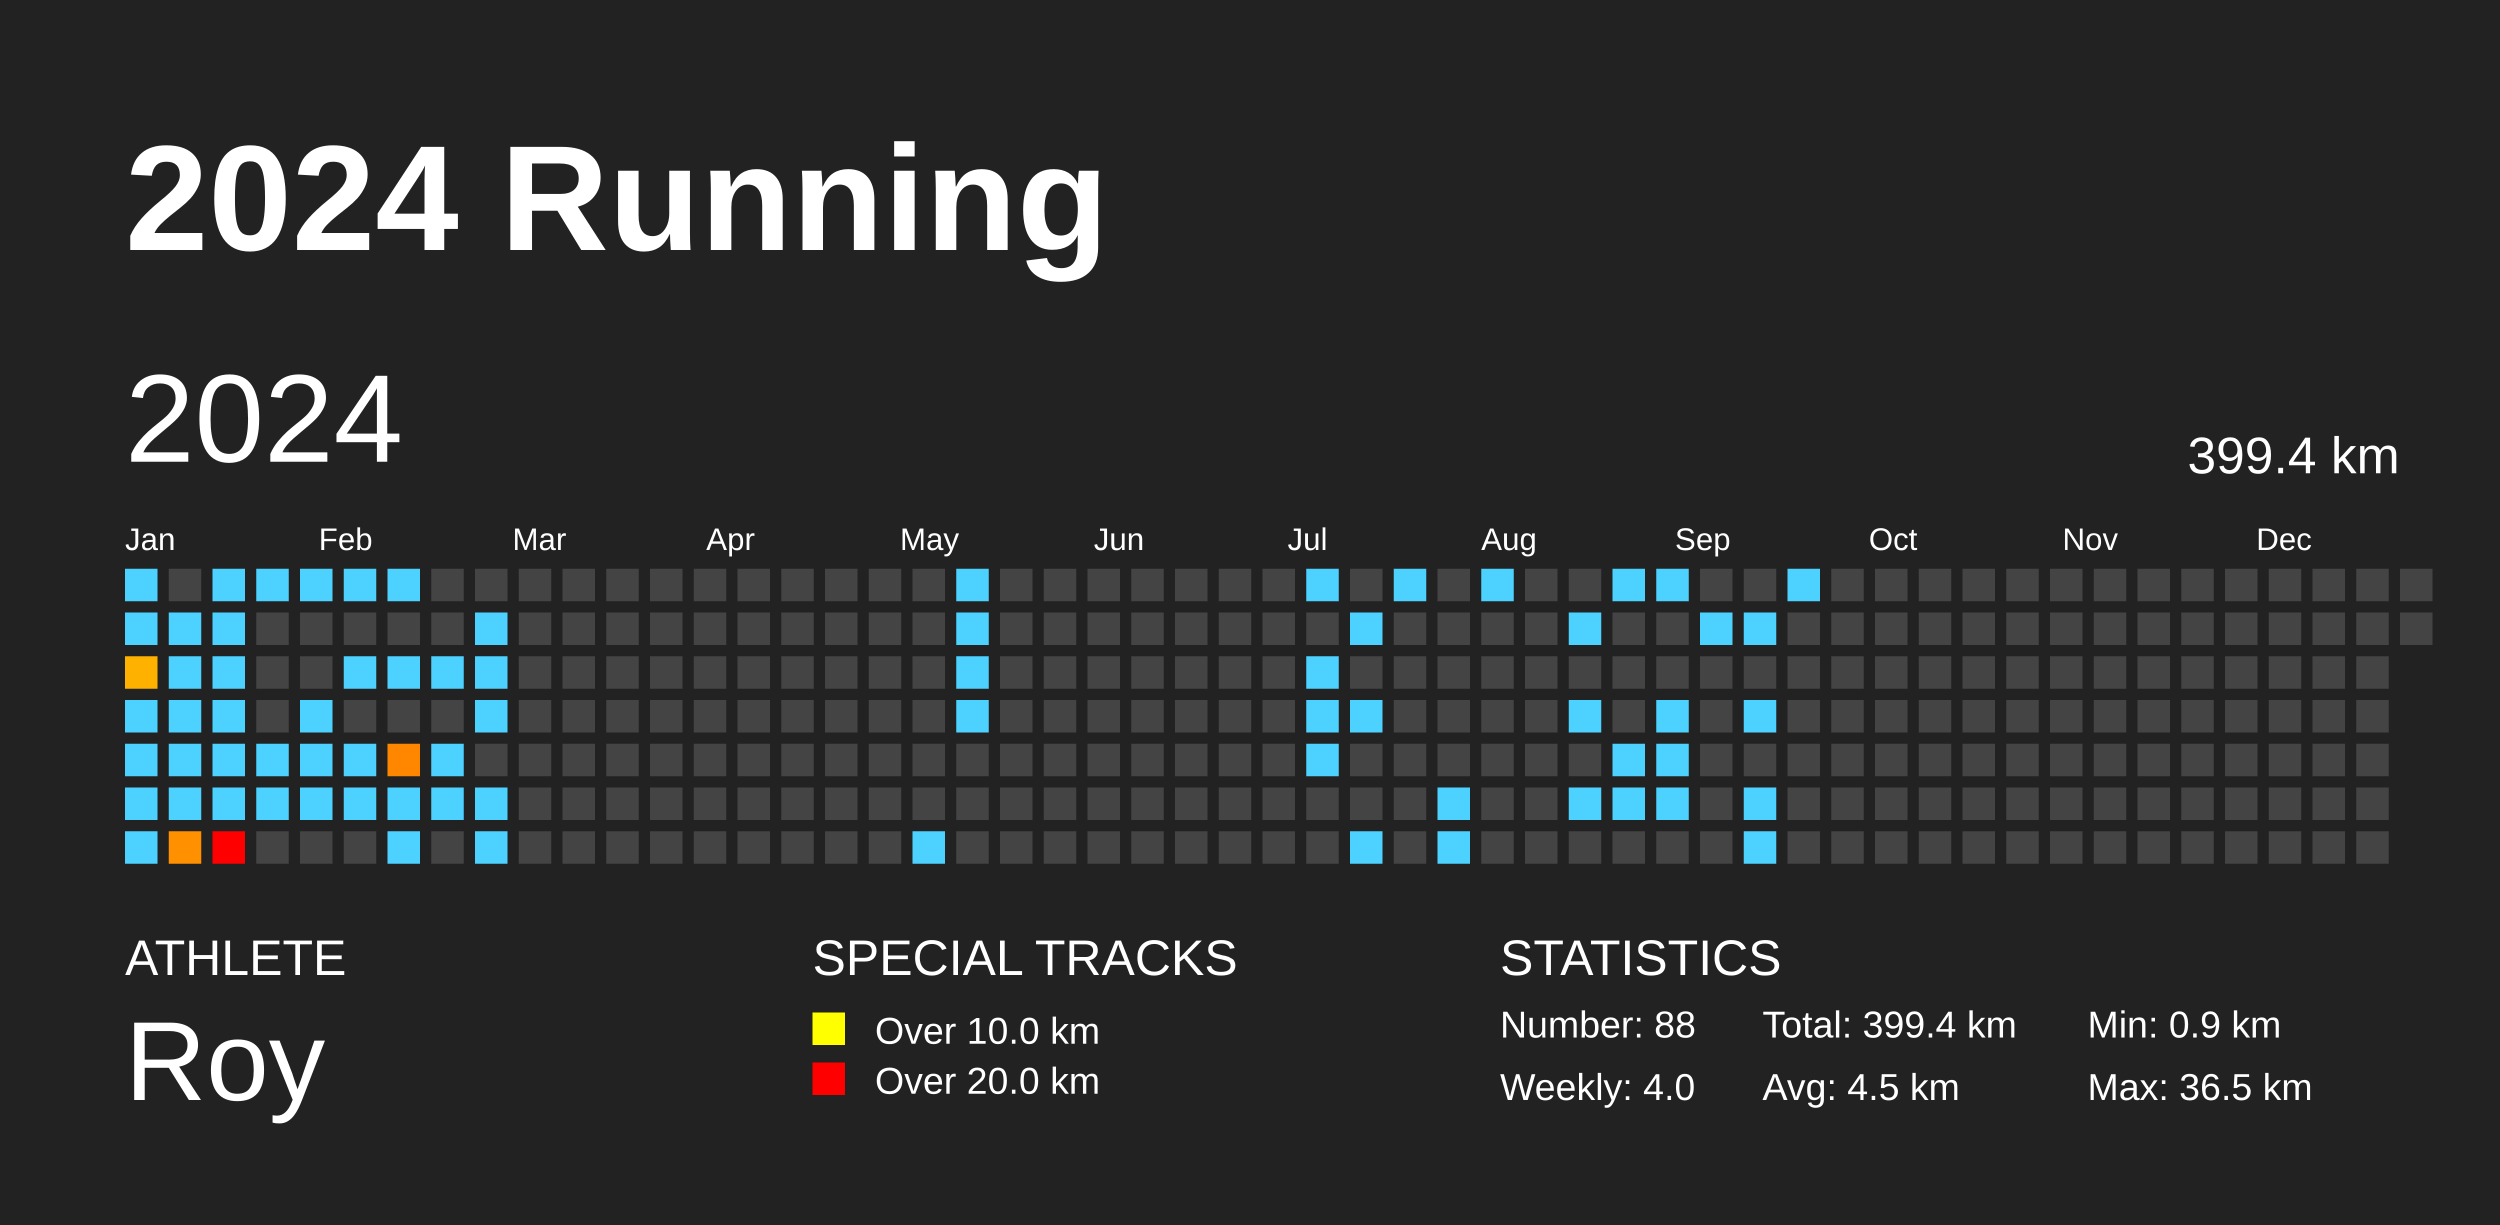
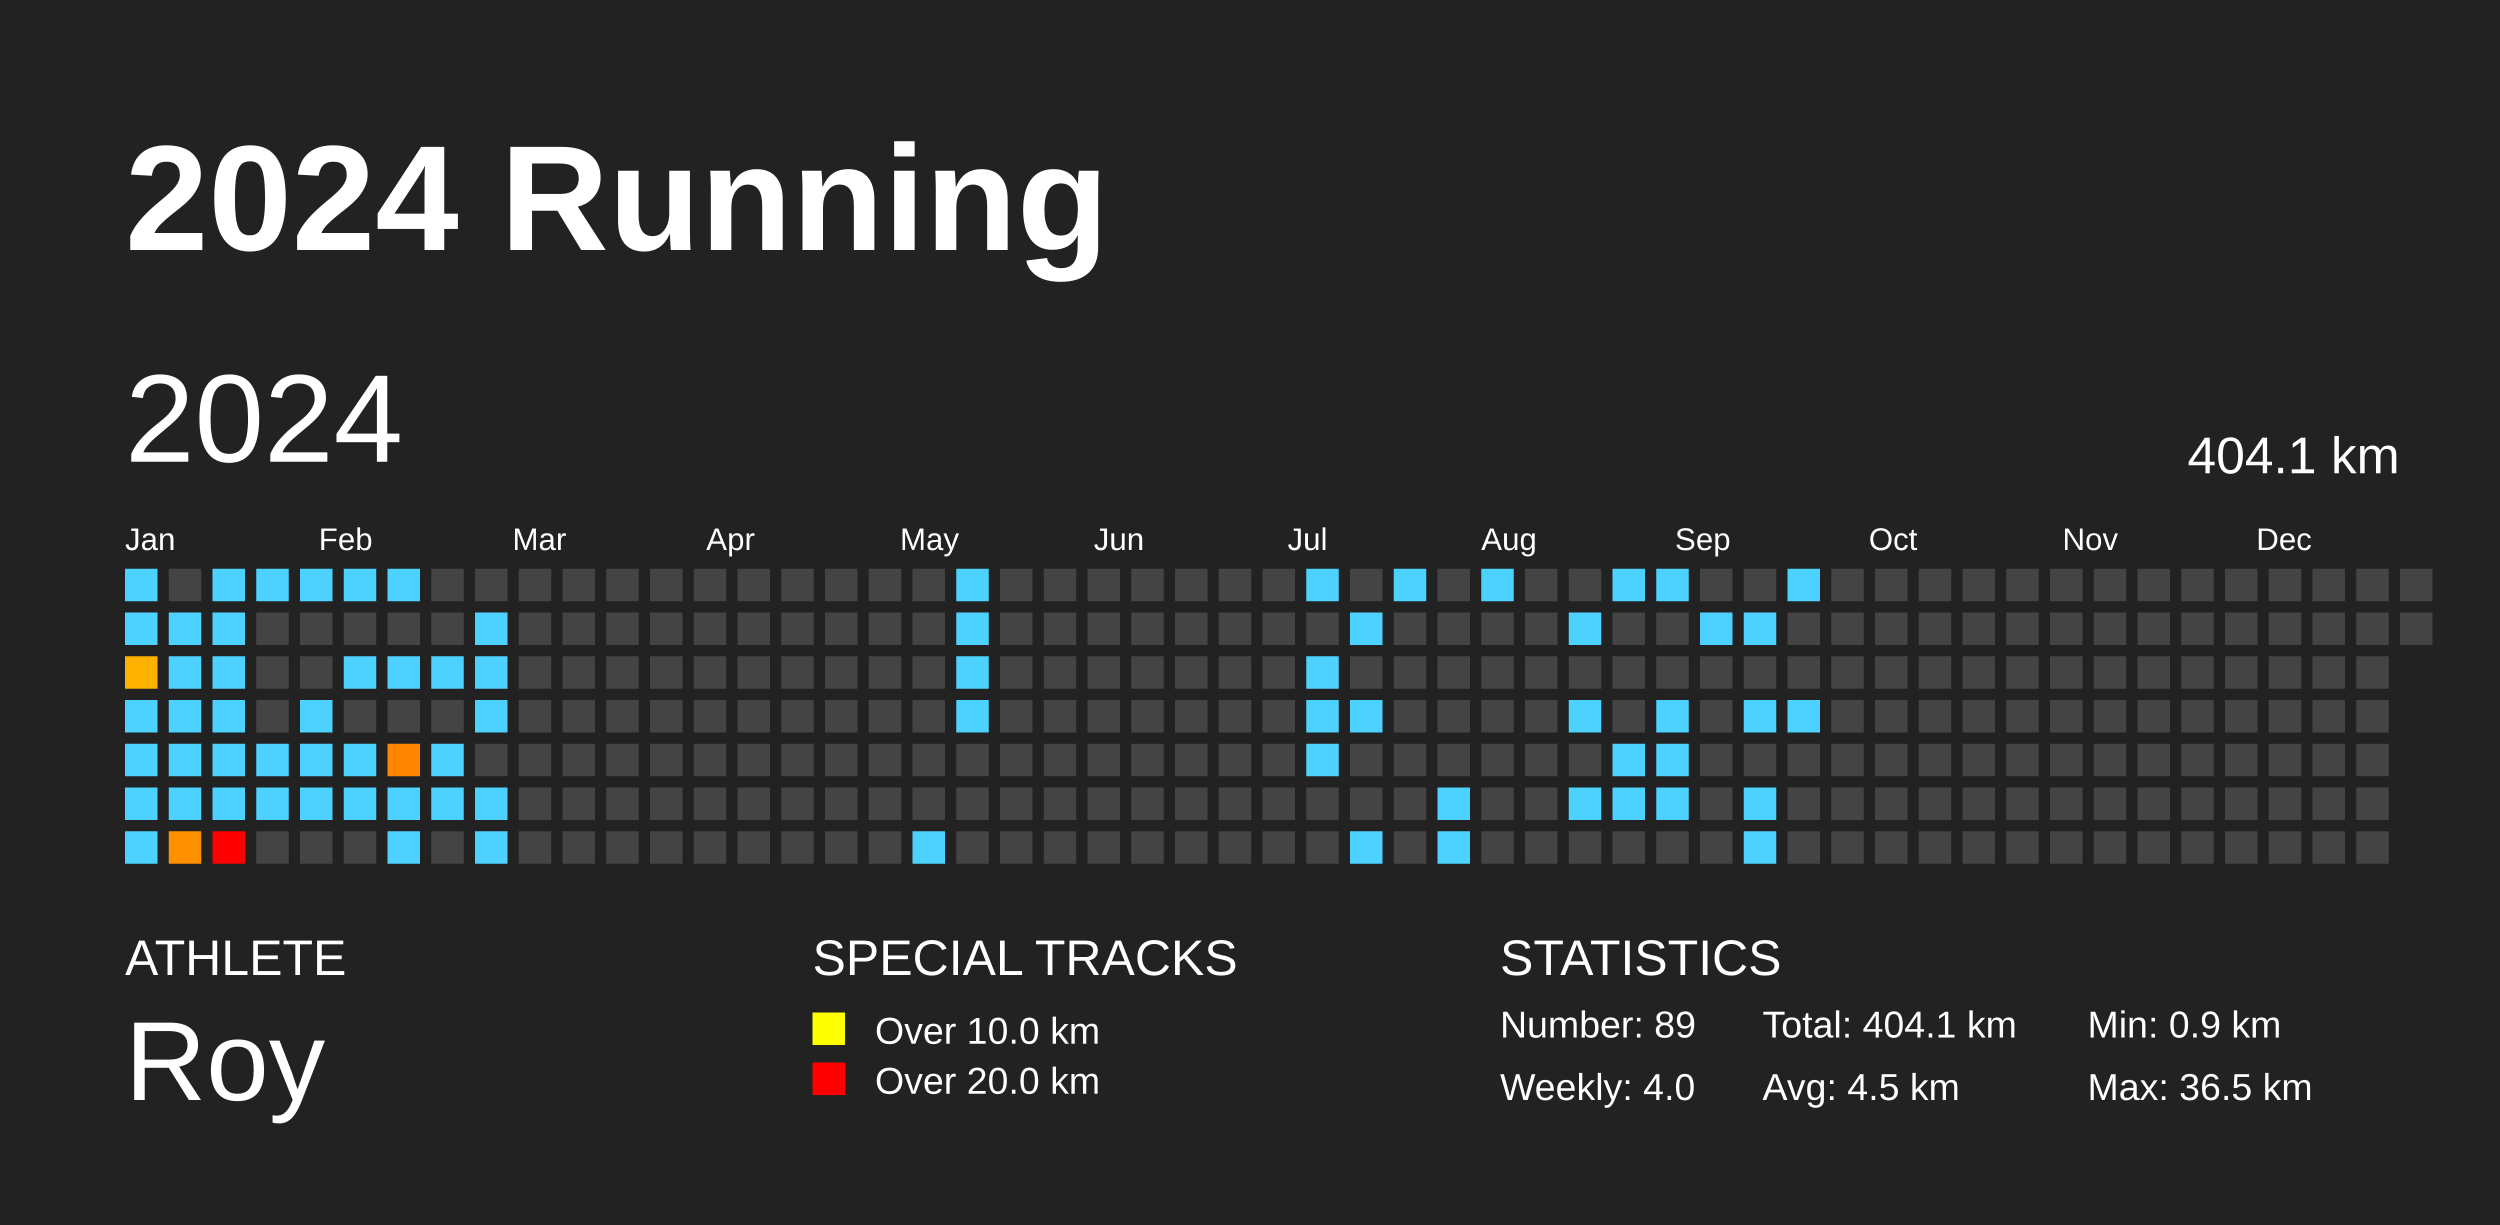
<svg xmlns="http://www.w3.org/2000/svg" baseProfile="full" height="98mm" version="1.1" viewBox="0,0,200,98" width="200mm">
  <defs />
  <rect fill="#222222" height="98" width="200" x="0" y="0" />
  <text fill="#FFFFFF" style="font-size:12px; font-family:Arial; font-weight:bold;" x="10" y="20">2024 Running</text>
  <text fill="#FFFFFF" style="font-size:4px; font-family:Arial" x="10" y="78">ATHLETE</text>
  <text fill="#FFFFFF" style="font-size:9px; font-family:Arial" x="10" y="88">Roy</text>
  <text fill="#FFFFFF" style="font-size:4px; font-family:Arial" x="65" y="78">SPECIAL TRACKS</text>
  <rect fill="yellow" height="2.6" width="2.6" x="65" y="81" />
  <text fill="#FFFFFF" style="font-size:3px; font-family:Arial" x="70" y="83.5">Over 10.0 km</text>
  <rect fill="red" height="2.6" width="2.6" x="65" y="85" />
  <text fill="#FFFFFF" style="font-size:3px; font-family:Arial" x="70" y="87.5">Over 20.0 km</text>
  <text fill="#FFFFFF" style="font-size:4px; font-family:Arial" x="120" y="78">STATISTICS</text>
-   <text fill="#FFFFFF" style="font-size:3px; font-family:Arial" x="120" y="83">Number: 88</text>
+   <text fill="#FFFFFF" style="font-size:3px; font-family:Arial" x="120" y="83">Number: 89</text>
  <text fill="#FFFFFF" style="font-size:3px; font-family:Arial" x="120" y="88">Weekly: 4.0</text>
-   <text fill="#FFFFFF" style="font-size:3px; font-family:Arial" x="141" y="83">Total: 399.4 km</text>
+   <text fill="#FFFFFF" style="font-size:3px; font-family:Arial" x="141" y="83">Total: 404.1 km</text>
  <text fill="#FFFFFF" style="font-size:3px; font-family:Arial" x="141" y="88">Avg: 4.5 km</text>
  <text fill="#FFFFFF" style="font-size:3px; font-family:Arial" x="167" y="83">Min: 0.9 km</text>
  <text fill="#FFFFFF" style="font-size:3px; font-family:Arial" x="167" y="88">Max: 36.5 km</text>
  <text dominant-baseline="hanging" fill="#FFFFFF" style="font-size:10.0px; font-family:Arial;" x="10" y="30">2024</text>
-   <text dominant-baseline="hanging" fill="#FFFFFF" style="font-size:4.125px; font-family:Arial;" x="175" y="35">399.4 km</text>
+   <text dominant-baseline="hanging" fill="#FFFFFF" style="font-size:4.125px; font-family:Arial;" x="175" y="35">404.1 km</text>
  <text fill="#FFFFFF" style="font-size:2.5px; font-family:Arial" x="10.0" y="44">Jan</text>
  <text fill="#FFFFFF" style="font-size:2.5px; font-family:Arial" x="25.5" y="44">Feb</text>
  <text fill="#FFFFFF" style="font-size:2.5px; font-family:Arial" x="41.0" y="44">Mar</text>
  <text fill="#FFFFFF" style="font-size:2.5px; font-family:Arial" x="56.5" y="44">Apr</text>
  <text fill="#FFFFFF" style="font-size:2.5px; font-family:Arial" x="72.0" y="44">May</text>
  <text fill="#FFFFFF" style="font-size:2.5px; font-family:Arial" x="87.5" y="44">Jun</text>
  <text fill="#FFFFFF" style="font-size:2.5px; font-family:Arial" x="103.0" y="44">Jul</text>
  <text fill="#FFFFFF" style="font-size:2.5px; font-family:Arial" x="118.5" y="44">Aug</text>
  <text fill="#FFFFFF" style="font-size:2.5px; font-family:Arial" x="134.0" y="44">Sep</text>
  <text fill="#FFFFFF" style="font-size:2.5px; font-family:Arial" x="149.5" y="44">Oct</text>
  <text fill="#FFFFFF" style="font-size:2.5px; font-family:Arial" x="165.0" y="44">Nov</text>
  <text fill="#FFFFFF" style="font-size:2.5px; font-family:Arial" x="180.5" y="44">Dec</text>
  <rect fill="#4dd2ff" height="2.6" width="2.6" x="10.0" y="45.5" />
  <rect fill="#4dd2ff" height="2.6" width="2.6" x="10.0" y="49.0" />
  <rect fill="#ffb100" height="2.6" width="2.6" x="10.0" y="52.5" />
  <rect fill="#4dd2ff" height="2.6" width="2.6" x="10.0" y="56.0" />
  <rect fill="#4dd2ff" height="2.6" width="2.6" x="10.0" y="59.5" />
  <rect fill="#4dd2ff" height="2.6" width="2.6" x="10.0" y="63.0" />
  <rect fill="#4dd2ff" height="2.6" width="2.6" x="10.0" y="66.5" />
  <rect fill="#444444" height="2.6" width="2.6" x="13.5" y="45.5" />
  <rect fill="#4dd2ff" height="2.6" width="2.6" x="13.5" y="49.0" />
  <rect fill="#4dd2ff" height="2.6" width="2.6" x="13.5" y="52.5" />
  <rect fill="#4dd2ff" height="2.6" width="2.6" x="13.5" y="56.0" />
  <rect fill="#4dd2ff" height="2.6" width="2.6" x="13.5" y="59.5" />
  <rect fill="#4dd2ff" height="2.6" width="2.6" x="13.5" y="63.0" />
  <rect fill="#ff9000" height="2.6" width="2.6" x="13.5" y="66.5" />
  <rect fill="#4dd2ff" height="2.6" width="2.6" x="17.0" y="45.5" />
  <rect fill="#4dd2ff" height="2.6" width="2.6" x="17.0" y="49.0" />
  <rect fill="#4dd2ff" height="2.6" width="2.6" x="17.0" y="52.5" />
  <rect fill="#4dd2ff" height="2.6" width="2.6" x="17.0" y="56.0" />
  <rect fill="#4dd2ff" height="2.6" width="2.6" x="17.0" y="59.5" />
  <rect fill="#4dd2ff" height="2.6" width="2.6" x="17.0" y="63.0" />
  <rect fill="red" height="2.6" width="2.6" x="17.0" y="66.5" />
  <rect fill="#4dd2ff" height="2.6" width="2.6" x="20.5" y="45.5" />
  <rect fill="#444444" height="2.6" width="2.6" x="20.5" y="49.0" />
  <rect fill="#444444" height="2.6" width="2.6" x="20.5" y="52.5" />
  <rect fill="#444444" height="2.6" width="2.6" x="20.5" y="56.0" />
  <rect fill="#4dd2ff" height="2.6" width="2.6" x="20.5" y="59.5" />
  <rect fill="#4dd2ff" height="2.6" width="2.6" x="20.5" y="63.0" />
  <rect fill="#444444" height="2.6" width="2.6" x="20.5" y="66.5" />
  <rect fill="#4dd2ff" height="2.6" width="2.6" x="24.0" y="45.5" />
  <rect fill="#444444" height="2.6" width="2.6" x="24.0" y="49.0" />
  <rect fill="#444444" height="2.6" width="2.6" x="24.0" y="52.5" />
  <rect fill="#4dd2ff" height="2.6" width="2.6" x="24.0" y="56.0" />
  <rect fill="#4dd2ff" height="2.6" width="2.6" x="24.0" y="59.5" />
  <rect fill="#4dd2ff" height="2.6" width="2.6" x="24.0" y="63.0" />
  <rect fill="#444444" height="2.6" width="2.6" x="24.0" y="66.5" />
  <rect fill="#4dd2ff" height="2.6" width="2.6" x="27.5" y="45.5" />
  <rect fill="#444444" height="2.6" width="2.6" x="27.5" y="49.0" />
  <rect fill="#4dd2ff" height="2.6" width="2.6" x="27.5" y="52.5" />
  <rect fill="#444444" height="2.6" width="2.6" x="27.5" y="56.0" />
  <rect fill="#4dd2ff" height="2.6" width="2.6" x="27.5" y="59.5" />
  <rect fill="#4dd2ff" height="2.6" width="2.6" x="27.5" y="63.0" />
  <rect fill="#444444" height="2.6" width="2.6" x="27.5" y="66.5" />
  <rect fill="#4dd2ff" height="2.6" width="2.6" x="31.0" y="45.5" />
  <rect fill="#444444" height="2.6" width="2.6" x="31.0" y="49.0" />
  <rect fill="#4dd2ff" height="2.6" width="2.6" x="31.0" y="52.5" />
  <rect fill="#444444" height="2.6" width="2.6" x="31.0" y="56.0" />
  <rect fill="#ff8700" height="2.6" width="2.6" x="31.0" y="59.5" />
  <rect fill="#4dd2ff" height="2.6" width="2.6" x="31.0" y="63.0" />
  <rect fill="#4dd2ff" height="2.6" width="2.6" x="31.0" y="66.5" />
  <rect fill="#444444" height="2.6" width="2.6" x="34.5" y="45.5" />
  <rect fill="#444444" height="2.6" width="2.6" x="34.5" y="49.0" />
  <rect fill="#4dd2ff" height="2.6" width="2.6" x="34.5" y="52.5" />
  <rect fill="#444444" height="2.6" width="2.6" x="34.5" y="56.0" />
  <rect fill="#4dd2ff" height="2.6" width="2.6" x="34.5" y="59.5" />
  <rect fill="#4dd2ff" height="2.6" width="2.6" x="34.5" y="63.0" />
  <rect fill="#444444" height="2.6" width="2.6" x="34.5" y="66.5" />
  <rect fill="#444444" height="2.6" width="2.6" x="38.0" y="45.5" />
  <rect fill="#4dd2ff" height="2.6" width="2.6" x="38.0" y="49.0" />
  <rect fill="#4dd2ff" height="2.6" width="2.6" x="38.0" y="52.5" />
  <rect fill="#4dd2ff" height="2.6" width="2.6" x="38.0" y="56.0" />
  <rect fill="#444444" height="2.6" width="2.6" x="38.0" y="59.5" />
  <rect fill="#4dd2ff" height="2.6" width="2.6" x="38.0" y="63.0" />
  <rect fill="#4dd2ff" height="2.6" width="2.6" x="38.0" y="66.5" />
  <rect fill="#444444" height="2.6" width="2.6" x="41.5" y="45.5" />
  <rect fill="#444444" height="2.6" width="2.6" x="41.5" y="49.0" />
  <rect fill="#444444" height="2.6" width="2.6" x="41.5" y="52.5" />
  <rect fill="#444444" height="2.6" width="2.6" x="41.5" y="56.0" />
  <rect fill="#444444" height="2.6" width="2.6" x="41.5" y="59.5" />
  <rect fill="#444444" height="2.6" width="2.6" x="41.5" y="63.0" />
  <rect fill="#444444" height="2.6" width="2.6" x="41.5" y="66.5" />
  <rect fill="#444444" height="2.6" width="2.6" x="45.0" y="45.5" />
  <rect fill="#444444" height="2.6" width="2.6" x="45.0" y="49.0" />
  <rect fill="#444444" height="2.6" width="2.6" x="45.0" y="52.5" />
  <rect fill="#444444" height="2.6" width="2.6" x="45.0" y="56.0" />
  <rect fill="#444444" height="2.6" width="2.6" x="45.0" y="59.5" />
  <rect fill="#444444" height="2.6" width="2.6" x="45.0" y="63.0" />
  <rect fill="#444444" height="2.6" width="2.6" x="45.0" y="66.5" />
  <rect fill="#444444" height="2.6" width="2.6" x="48.5" y="45.5" />
  <rect fill="#444444" height="2.6" width="2.6" x="48.5" y="49.0" />
  <rect fill="#444444" height="2.6" width="2.6" x="48.5" y="52.5" />
  <rect fill="#444444" height="2.6" width="2.6" x="48.5" y="56.0" />
  <rect fill="#444444" height="2.6" width="2.6" x="48.5" y="59.5" />
  <rect fill="#444444" height="2.6" width="2.6" x="48.5" y="63.0" />
  <rect fill="#444444" height="2.6" width="2.6" x="48.5" y="66.5" />
  <rect fill="#444444" height="2.6" width="2.6" x="52.0" y="45.5" />
  <rect fill="#444444" height="2.6" width="2.6" x="52.0" y="49.0" />
  <rect fill="#444444" height="2.6" width="2.6" x="52.0" y="52.5" />
  <rect fill="#444444" height="2.6" width="2.6" x="52.0" y="56.0" />
  <rect fill="#444444" height="2.6" width="2.6" x="52.0" y="59.5" />
  <rect fill="#444444" height="2.6" width="2.6" x="52.0" y="63.0" />
  <rect fill="#444444" height="2.6" width="2.6" x="52.0" y="66.5" />
  <rect fill="#444444" height="2.6" width="2.6" x="55.5" y="45.5" />
  <rect fill="#444444" height="2.6" width="2.6" x="55.5" y="49.0" />
  <rect fill="#444444" height="2.6" width="2.6" x="55.5" y="52.5" />
  <rect fill="#444444" height="2.6" width="2.6" x="55.5" y="56.0" />
  <rect fill="#444444" height="2.6" width="2.6" x="55.5" y="59.5" />
  <rect fill="#444444" height="2.6" width="2.6" x="55.5" y="63.0" />
  <rect fill="#444444" height="2.6" width="2.6" x="55.5" y="66.5" />
  <rect fill="#444444" height="2.6" width="2.6" x="59.0" y="45.5" />
  <rect fill="#444444" height="2.6" width="2.6" x="59.0" y="49.0" />
  <rect fill="#444444" height="2.6" width="2.6" x="59.0" y="52.5" />
  <rect fill="#444444" height="2.6" width="2.6" x="59.0" y="56.0" />
  <rect fill="#444444" height="2.6" width="2.6" x="59.0" y="59.5" />
  <rect fill="#444444" height="2.6" width="2.6" x="59.0" y="63.0" />
  <rect fill="#444444" height="2.6" width="2.6" x="59.0" y="66.5" />
  <rect fill="#444444" height="2.6" width="2.6" x="62.5" y="45.5" />
  <rect fill="#444444" height="2.6" width="2.6" x="62.5" y="49.0" />
  <rect fill="#444444" height="2.6" width="2.6" x="62.5" y="52.5" />
  <rect fill="#444444" height="2.6" width="2.6" x="62.5" y="56.0" />
  <rect fill="#444444" height="2.6" width="2.6" x="62.5" y="59.5" />
  <rect fill="#444444" height="2.6" width="2.6" x="62.5" y="63.0" />
  <rect fill="#444444" height="2.6" width="2.6" x="62.5" y="66.5" />
  <rect fill="#444444" height="2.6" width="2.6" x="66.0" y="45.5" />
  <rect fill="#444444" height="2.6" width="2.6" x="66.0" y="49.0" />
  <rect fill="#444444" height="2.6" width="2.6" x="66.0" y="52.5" />
  <rect fill="#444444" height="2.6" width="2.6" x="66.0" y="56.0" />
  <rect fill="#444444" height="2.6" width="2.6" x="66.0" y="59.5" />
  <rect fill="#444444" height="2.6" width="2.6" x="66.0" y="63.0" />
  <rect fill="#444444" height="2.6" width="2.6" x="66.0" y="66.5" />
  <rect fill="#444444" height="2.6" width="2.6" x="69.5" y="45.5" />
  <rect fill="#444444" height="2.6" width="2.6" x="69.5" y="49.0" />
  <rect fill="#444444" height="2.6" width="2.6" x="69.5" y="52.5" />
  <rect fill="#444444" height="2.6" width="2.6" x="69.5" y="56.0" />
  <rect fill="#444444" height="2.6" width="2.6" x="69.5" y="59.5" />
  <rect fill="#444444" height="2.6" width="2.6" x="69.5" y="63.0" />
  <rect fill="#444444" height="2.6" width="2.6" x="69.5" y="66.5" />
  <rect fill="#444444" height="2.6" width="2.6" x="73.0" y="45.5" />
  <rect fill="#444444" height="2.6" width="2.6" x="73.0" y="49.0" />
  <rect fill="#444444" height="2.6" width="2.6" x="73.0" y="52.5" />
  <rect fill="#444444" height="2.6" width="2.6" x="73.0" y="56.0" />
  <rect fill="#444444" height="2.6" width="2.6" x="73.0" y="59.5" />
  <rect fill="#444444" height="2.6" width="2.6" x="73.0" y="63.0" />
  <rect fill="#4dd2ff" height="2.6" width="2.6" x="73.0" y="66.5" />
  <rect fill="#4dd2ff" height="2.6" width="2.6" x="76.5" y="45.5" />
  <rect fill="#4dd2ff" height="2.6" width="2.6" x="76.5" y="49.0" />
  <rect fill="#4dd2ff" height="2.6" width="2.6" x="76.5" y="52.5" />
  <rect fill="#4dd2ff" height="2.6" width="2.6" x="76.5" y="56.0" />
  <rect fill="#444444" height="2.6" width="2.6" x="76.5" y="59.5" />
  <rect fill="#444444" height="2.6" width="2.6" x="76.5" y="63.0" />
  <rect fill="#444444" height="2.6" width="2.6" x="76.5" y="66.5" />
  <rect fill="#444444" height="2.6" width="2.6" x="80.0" y="45.5" />
  <rect fill="#444444" height="2.6" width="2.6" x="80.0" y="49.0" />
  <rect fill="#444444" height="2.6" width="2.6" x="80.0" y="52.5" />
  <rect fill="#444444" height="2.6" width="2.6" x="80.0" y="56.0" />
  <rect fill="#444444" height="2.6" width="2.6" x="80.0" y="59.5" />
  <rect fill="#444444" height="2.6" width="2.6" x="80.0" y="63.0" />
  <rect fill="#444444" height="2.6" width="2.6" x="80.0" y="66.5" />
  <rect fill="#444444" height="2.6" width="2.6" x="83.5" y="45.5" />
  <rect fill="#444444" height="2.6" width="2.6" x="83.5" y="49.0" />
  <rect fill="#444444" height="2.6" width="2.6" x="83.5" y="52.5" />
  <rect fill="#444444" height="2.6" width="2.6" x="83.5" y="56.0" />
  <rect fill="#444444" height="2.6" width="2.6" x="83.5" y="59.5" />
  <rect fill="#444444" height="2.6" width="2.6" x="83.5" y="63.0" />
  <rect fill="#444444" height="2.6" width="2.6" x="83.5" y="66.5" />
  <rect fill="#444444" height="2.6" width="2.6" x="87.0" y="45.5" />
  <rect fill="#444444" height="2.6" width="2.6" x="87.0" y="49.0" />
  <rect fill="#444444" height="2.6" width="2.6" x="87.0" y="52.5" />
  <rect fill="#444444" height="2.6" width="2.6" x="87.0" y="56.0" />
  <rect fill="#444444" height="2.6" width="2.6" x="87.0" y="59.5" />
  <rect fill="#444444" height="2.6" width="2.6" x="87.0" y="63.0" />
  <rect fill="#444444" height="2.6" width="2.6" x="87.0" y="66.5" />
  <rect fill="#444444" height="2.6" width="2.6" x="90.5" y="45.5" />
  <rect fill="#444444" height="2.6" width="2.6" x="90.5" y="49.0" />
  <rect fill="#444444" height="2.6" width="2.6" x="90.5" y="52.5" />
  <rect fill="#444444" height="2.6" width="2.6" x="90.5" y="56.0" />
  <rect fill="#444444" height="2.6" width="2.6" x="90.5" y="59.5" />
  <rect fill="#444444" height="2.6" width="2.6" x="90.5" y="63.0" />
  <rect fill="#444444" height="2.6" width="2.6" x="90.5" y="66.5" />
  <rect fill="#444444" height="2.6" width="2.6" x="94.0" y="45.5" />
  <rect fill="#444444" height="2.6" width="2.6" x="94.0" y="49.0" />
  <rect fill="#444444" height="2.6" width="2.6" x="94.0" y="52.5" />
  <rect fill="#444444" height="2.6" width="2.6" x="94.0" y="56.0" />
  <rect fill="#444444" height="2.6" width="2.6" x="94.0" y="59.5" />
  <rect fill="#444444" height="2.6" width="2.6" x="94.0" y="63.0" />
  <rect fill="#444444" height="2.6" width="2.6" x="94.0" y="66.5" />
  <rect fill="#444444" height="2.6" width="2.6" x="97.5" y="45.5" />
  <rect fill="#444444" height="2.6" width="2.6" x="97.5" y="49.0" />
  <rect fill="#444444" height="2.6" width="2.6" x="97.5" y="52.5" />
  <rect fill="#444444" height="2.6" width="2.6" x="97.5" y="56.0" />
  <rect fill="#444444" height="2.6" width="2.6" x="97.5" y="59.5" />
  <rect fill="#444444" height="2.6" width="2.6" x="97.5" y="63.0" />
  <rect fill="#444444" height="2.6" width="2.6" x="97.5" y="66.5" />
  <rect fill="#444444" height="2.6" width="2.6" x="101.0" y="45.5" />
  <rect fill="#444444" height="2.6" width="2.6" x="101.0" y="49.0" />
  <rect fill="#444444" height="2.6" width="2.6" x="101.0" y="52.5" />
  <rect fill="#444444" height="2.6" width="2.6" x="101.0" y="56.0" />
  <rect fill="#444444" height="2.6" width="2.6" x="101.0" y="59.5" />
  <rect fill="#444444" height="2.6" width="2.6" x="101.0" y="63.0" />
  <rect fill="#444444" height="2.6" width="2.6" x="101.0" y="66.5" />
  <rect fill="#4dd2ff" height="2.6" width="2.6" x="104.5" y="45.5" />
  <rect fill="#444444" height="2.6" width="2.6" x="104.5" y="49.0" />
  <rect fill="#4dd2ff" height="2.6" width="2.6" x="104.5" y="52.5" />
  <rect fill="#4dd2ff" height="2.6" width="2.6" x="104.5" y="56.0" />
  <rect fill="#4dd2ff" height="2.6" width="2.6" x="104.5" y="59.5" />
  <rect fill="#444444" height="2.6" width="2.6" x="104.5" y="63.0" />
  <rect fill="#444444" height="2.6" width="2.6" x="104.5" y="66.5" />
  <rect fill="#444444" height="2.6" width="2.6" x="108.0" y="45.5" />
  <rect fill="#4dd2ff" height="2.6" width="2.6" x="108.0" y="49.0" />
  <rect fill="#444444" height="2.6" width="2.6" x="108.0" y="52.5" />
  <rect fill="#4dd2ff" height="2.6" width="2.6" x="108.0" y="56.0" />
  <rect fill="#444444" height="2.6" width="2.6" x="108.0" y="59.5" />
  <rect fill="#444444" height="2.6" width="2.6" x="108.0" y="63.0" />
  <rect fill="#4dd2ff" height="2.6" width="2.6" x="108.0" y="66.5" />
  <rect fill="#4dd2ff" height="2.6" width="2.6" x="111.5" y="45.5" />
  <rect fill="#444444" height="2.6" width="2.6" x="111.5" y="49.0" />
  <rect fill="#444444" height="2.6" width="2.6" x="111.5" y="52.5" />
  <rect fill="#444444" height="2.6" width="2.6" x="111.5" y="56.0" />
  <rect fill="#444444" height="2.6" width="2.6" x="111.5" y="59.5" />
  <rect fill="#444444" height="2.6" width="2.6" x="111.5" y="63.0" />
  <rect fill="#444444" height="2.6" width="2.6" x="111.5" y="66.5" />
  <rect fill="#444444" height="2.6" width="2.6" x="115.0" y="45.5" />
  <rect fill="#444444" height="2.6" width="2.6" x="115.0" y="49.0" />
  <rect fill="#444444" height="2.6" width="2.6" x="115.0" y="52.5" />
  <rect fill="#444444" height="2.6" width="2.6" x="115.0" y="56.0" />
  <rect fill="#444444" height="2.6" width="2.6" x="115.0" y="59.5" />
  <rect fill="#4dd2ff" height="2.6" width="2.6" x="115.0" y="63.0" />
  <rect fill="#4dd2ff" height="2.6" width="2.6" x="115.0" y="66.5" />
  <rect fill="#4dd2ff" height="2.6" width="2.6" x="118.5" y="45.5" />
  <rect fill="#444444" height="2.6" width="2.6" x="118.5" y="49.0" />
  <rect fill="#444444" height="2.6" width="2.6" x="118.5" y="52.5" />
  <rect fill="#444444" height="2.6" width="2.6" x="118.5" y="56.0" />
  <rect fill="#444444" height="2.6" width="2.6" x="118.5" y="59.5" />
  <rect fill="#444444" height="2.6" width="2.6" x="118.5" y="63.0" />
  <rect fill="#444444" height="2.6" width="2.6" x="118.5" y="66.5" />
  <rect fill="#444444" height="2.6" width="2.6" x="122.0" y="45.5" />
  <rect fill="#444444" height="2.6" width="2.6" x="122.0" y="49.0" />
  <rect fill="#444444" height="2.6" width="2.6" x="122.0" y="52.5" />
  <rect fill="#444444" height="2.6" width="2.6" x="122.0" y="56.0" />
  <rect fill="#444444" height="2.6" width="2.6" x="122.0" y="59.5" />
  <rect fill="#444444" height="2.6" width="2.6" x="122.0" y="63.0" />
  <rect fill="#444444" height="2.6" width="2.6" x="122.0" y="66.5" />
  <rect fill="#444444" height="2.6" width="2.6" x="125.5" y="45.5" />
  <rect fill="#4dd2ff" height="2.6" width="2.6" x="125.5" y="49.0" />
  <rect fill="#444444" height="2.6" width="2.6" x="125.5" y="52.5" />
  <rect fill="#4dd2ff" height="2.6" width="2.6" x="125.5" y="56.0" />
  <rect fill="#444444" height="2.6" width="2.6" x="125.5" y="59.5" />
  <rect fill="#4dd2ff" height="2.6" width="2.6" x="125.5" y="63.0" />
  <rect fill="#444444" height="2.6" width="2.6" x="125.5" y="66.5" />
  <rect fill="#4dd2ff" height="2.6" width="2.6" x="129.0" y="45.5" />
  <rect fill="#444444" height="2.6" width="2.6" x="129.0" y="49.0" />
  <rect fill="#444444" height="2.6" width="2.6" x="129.0" y="52.5" />
  <rect fill="#444444" height="2.6" width="2.6" x="129.0" y="56.0" />
  <rect fill="#4dd2ff" height="2.6" width="2.6" x="129.0" y="59.5" />
  <rect fill="#4dd2ff" height="2.6" width="2.6" x="129.0" y="63.0" />
  <rect fill="#444444" height="2.6" width="2.6" x="129.0" y="66.5" />
  <rect fill="#4dd2ff" height="2.6" width="2.6" x="132.5" y="45.5" />
  <rect fill="#444444" height="2.6" width="2.6" x="132.5" y="49.0" />
  <rect fill="#444444" height="2.6" width="2.6" x="132.5" y="52.5" />
  <rect fill="#4dd2ff" height="2.6" width="2.6" x="132.5" y="56.0" />
  <rect fill="#4dd2ff" height="2.6" width="2.6" x="132.5" y="59.5" />
  <rect fill="#4dd2ff" height="2.6" width="2.6" x="132.5" y="63.0" />
  <rect fill="#444444" height="2.6" width="2.6" x="132.5" y="66.5" />
  <rect fill="#444444" height="2.6" width="2.6" x="136.0" y="45.5" />
  <rect fill="#4dd2ff" height="2.6" width="2.6" x="136.0" y="49.0" />
  <rect fill="#444444" height="2.6" width="2.6" x="136.0" y="52.5" />
  <rect fill="#444444" height="2.6" width="2.6" x="136.0" y="56.0" />
  <rect fill="#444444" height="2.6" width="2.6" x="136.0" y="59.5" />
  <rect fill="#444444" height="2.6" width="2.6" x="136.0" y="63.0" />
  <rect fill="#444444" height="2.6" width="2.6" x="136.0" y="66.5" />
  <rect fill="#444444" height="2.6" width="2.6" x="139.5" y="45.5" />
  <rect fill="#4dd2ff" height="2.6" width="2.6" x="139.5" y="49.0" />
  <rect fill="#444444" height="2.6" width="2.6" x="139.5" y="52.5" />
  <rect fill="#4dd2ff" height="2.6" width="2.6" x="139.5" y="56.0" />
  <rect fill="#444444" height="2.6" width="2.6" x="139.5" y="59.5" />
  <rect fill="#4dd2ff" height="2.6" width="2.6" x="139.5" y="63.0" />
  <rect fill="#4dd2ff" height="2.6" width="2.6" x="139.5" y="66.5" />
  <rect fill="#4dd2ff" height="2.6" width="2.6" x="143.0" y="45.5" />
  <rect fill="#444444" height="2.6" width="2.6" x="143.0" y="49.0" />
  <rect fill="#444444" height="2.6" width="2.6" x="143.0" y="52.5" />
-   <rect fill="#444444" height="2.6" width="2.6" x="143.0" y="56.0" />
+   <rect fill="#4dd2ff" height="2.6" width="2.6" x="143.0" y="56.0" />
  <rect fill="#444444" height="2.6" width="2.6" x="143.0" y="59.5" />
  <rect fill="#444444" height="2.6" width="2.6" x="143.0" y="63.0" />
  <rect fill="#444444" height="2.6" width="2.6" x="143.0" y="66.5" />
  <rect fill="#444444" height="2.6" width="2.6" x="146.5" y="45.5" />
  <rect fill="#444444" height="2.6" width="2.6" x="146.5" y="49.0" />
  <rect fill="#444444" height="2.6" width="2.6" x="146.5" y="52.5" />
  <rect fill="#444444" height="2.6" width="2.6" x="146.5" y="56.0" />
  <rect fill="#444444" height="2.6" width="2.6" x="146.5" y="59.5" />
  <rect fill="#444444" height="2.6" width="2.6" x="146.5" y="63.0" />
  <rect fill="#444444" height="2.6" width="2.6" x="146.5" y="66.5" />
  <rect fill="#444444" height="2.6" width="2.6" x="150.0" y="45.5" />
  <rect fill="#444444" height="2.6" width="2.6" x="150.0" y="49.0" />
  <rect fill="#444444" height="2.6" width="2.6" x="150.0" y="52.5" />
  <rect fill="#444444" height="2.6" width="2.6" x="150.0" y="56.0" />
  <rect fill="#444444" height="2.6" width="2.6" x="150.0" y="59.5" />
  <rect fill="#444444" height="2.6" width="2.6" x="150.0" y="63.0" />
  <rect fill="#444444" height="2.6" width="2.6" x="150.0" y="66.5" />
  <rect fill="#444444" height="2.6" width="2.6" x="153.5" y="45.5" />
  <rect fill="#444444" height="2.6" width="2.6" x="153.5" y="49.0" />
  <rect fill="#444444" height="2.6" width="2.6" x="153.5" y="52.5" />
  <rect fill="#444444" height="2.6" width="2.6" x="153.5" y="56.0" />
  <rect fill="#444444" height="2.6" width="2.6" x="153.5" y="59.5" />
  <rect fill="#444444" height="2.6" width="2.6" x="153.5" y="63.0" />
  <rect fill="#444444" height="2.6" width="2.6" x="153.5" y="66.5" />
  <rect fill="#444444" height="2.6" width="2.6" x="157.0" y="45.5" />
  <rect fill="#444444" height="2.6" width="2.6" x="157.0" y="49.0" />
  <rect fill="#444444" height="2.6" width="2.6" x="157.0" y="52.5" />
  <rect fill="#444444" height="2.6" width="2.6" x="157.0" y="56.0" />
  <rect fill="#444444" height="2.6" width="2.6" x="157.0" y="59.5" />
  <rect fill="#444444" height="2.6" width="2.6" x="157.0" y="63.0" />
  <rect fill="#444444" height="2.6" width="2.6" x="157.0" y="66.5" />
  <rect fill="#444444" height="2.6" width="2.6" x="160.5" y="45.5" />
  <rect fill="#444444" height="2.6" width="2.6" x="160.5" y="49.0" />
  <rect fill="#444444" height="2.6" width="2.6" x="160.5" y="52.5" />
  <rect fill="#444444" height="2.6" width="2.6" x="160.5" y="56.0" />
  <rect fill="#444444" height="2.6" width="2.6" x="160.5" y="59.5" />
  <rect fill="#444444" height="2.6" width="2.6" x="160.5" y="63.0" />
  <rect fill="#444444" height="2.6" width="2.6" x="160.5" y="66.5" />
  <rect fill="#444444" height="2.6" width="2.6" x="164.0" y="45.5" />
  <rect fill="#444444" height="2.6" width="2.6" x="164.0" y="49.0" />
  <rect fill="#444444" height="2.6" width="2.6" x="164.0" y="52.5" />
  <rect fill="#444444" height="2.6" width="2.6" x="164.0" y="56.0" />
  <rect fill="#444444" height="2.6" width="2.6" x="164.0" y="59.5" />
  <rect fill="#444444" height="2.6" width="2.6" x="164.0" y="63.0" />
  <rect fill="#444444" height="2.6" width="2.6" x="164.0" y="66.5" />
  <rect fill="#444444" height="2.6" width="2.6" x="167.5" y="45.5" />
  <rect fill="#444444" height="2.6" width="2.6" x="167.5" y="49.0" />
  <rect fill="#444444" height="2.6" width="2.6" x="167.5" y="52.5" />
  <rect fill="#444444" height="2.6" width="2.6" x="167.5" y="56.0" />
  <rect fill="#444444" height="2.6" width="2.6" x="167.5" y="59.5" />
  <rect fill="#444444" height="2.6" width="2.6" x="167.5" y="63.0" />
  <rect fill="#444444" height="2.6" width="2.6" x="167.5" y="66.5" />
  <rect fill="#444444" height="2.6" width="2.6" x="171.0" y="45.5" />
  <rect fill="#444444" height="2.6" width="2.6" x="171.0" y="49.0" />
  <rect fill="#444444" height="2.6" width="2.6" x="171.0" y="52.5" />
  <rect fill="#444444" height="2.6" width="2.6" x="171.0" y="56.0" />
  <rect fill="#444444" height="2.6" width="2.6" x="171.0" y="59.5" />
  <rect fill="#444444" height="2.6" width="2.6" x="171.0" y="63.0" />
  <rect fill="#444444" height="2.6" width="2.6" x="171.0" y="66.5" />
  <rect fill="#444444" height="2.6" width="2.6" x="174.5" y="45.5" />
  <rect fill="#444444" height="2.6" width="2.6" x="174.5" y="49.0" />
  <rect fill="#444444" height="2.6" width="2.6" x="174.5" y="52.5" />
  <rect fill="#444444" height="2.6" width="2.6" x="174.5" y="56.0" />
  <rect fill="#444444" height="2.6" width="2.6" x="174.5" y="59.5" />
  <rect fill="#444444" height="2.6" width="2.6" x="174.5" y="63.0" />
  <rect fill="#444444" height="2.6" width="2.6" x="174.5" y="66.5" />
  <rect fill="#444444" height="2.6" width="2.6" x="178.0" y="45.5" />
  <rect fill="#444444" height="2.6" width="2.6" x="178.0" y="49.0" />
  <rect fill="#444444" height="2.6" width="2.6" x="178.0" y="52.5" />
  <rect fill="#444444" height="2.6" width="2.6" x="178.0" y="56.0" />
  <rect fill="#444444" height="2.6" width="2.6" x="178.0" y="59.5" />
  <rect fill="#444444" height="2.6" width="2.6" x="178.0" y="63.0" />
  <rect fill="#444444" height="2.6" width="2.6" x="178.0" y="66.5" />
  <rect fill="#444444" height="2.6" width="2.6" x="181.5" y="45.5" />
  <rect fill="#444444" height="2.6" width="2.6" x="181.5" y="49.0" />
  <rect fill="#444444" height="2.6" width="2.6" x="181.5" y="52.5" />
  <rect fill="#444444" height="2.6" width="2.6" x="181.5" y="56.0" />
  <rect fill="#444444" height="2.6" width="2.6" x="181.5" y="59.5" />
  <rect fill="#444444" height="2.6" width="2.6" x="181.5" y="63.0" />
  <rect fill="#444444" height="2.6" width="2.6" x="181.5" y="66.5" />
  <rect fill="#444444" height="2.6" width="2.6" x="185.0" y="45.5" />
  <rect fill="#444444" height="2.6" width="2.6" x="185.0" y="49.0" />
  <rect fill="#444444" height="2.6" width="2.6" x="185.0" y="52.5" />
  <rect fill="#444444" height="2.6" width="2.6" x="185.0" y="56.0" />
  <rect fill="#444444" height="2.6" width="2.6" x="185.0" y="59.5" />
  <rect fill="#444444" height="2.6" width="2.6" x="185.0" y="63.0" />
  <rect fill="#444444" height="2.6" width="2.6" x="185.0" y="66.5" />
  <rect fill="#444444" height="2.6" width="2.6" x="188.5" y="45.5" />
  <rect fill="#444444" height="2.6" width="2.6" x="188.5" y="49.0" />
  <rect fill="#444444" height="2.6" width="2.6" x="188.5" y="52.5" />
  <rect fill="#444444" height="2.6" width="2.6" x="188.5" y="56.0" />
  <rect fill="#444444" height="2.6" width="2.6" x="188.5" y="59.5" />
  <rect fill="#444444" height="2.6" width="2.6" x="188.5" y="63.0" />
  <rect fill="#444444" height="2.6" width="2.6" x="188.5" y="66.5" />
  <rect fill="#444444" height="2.6" width="2.6" x="192.0" y="45.5" />
  <rect fill="#444444" height="2.6" width="2.6" x="192.0" y="49.0" />
</svg>
